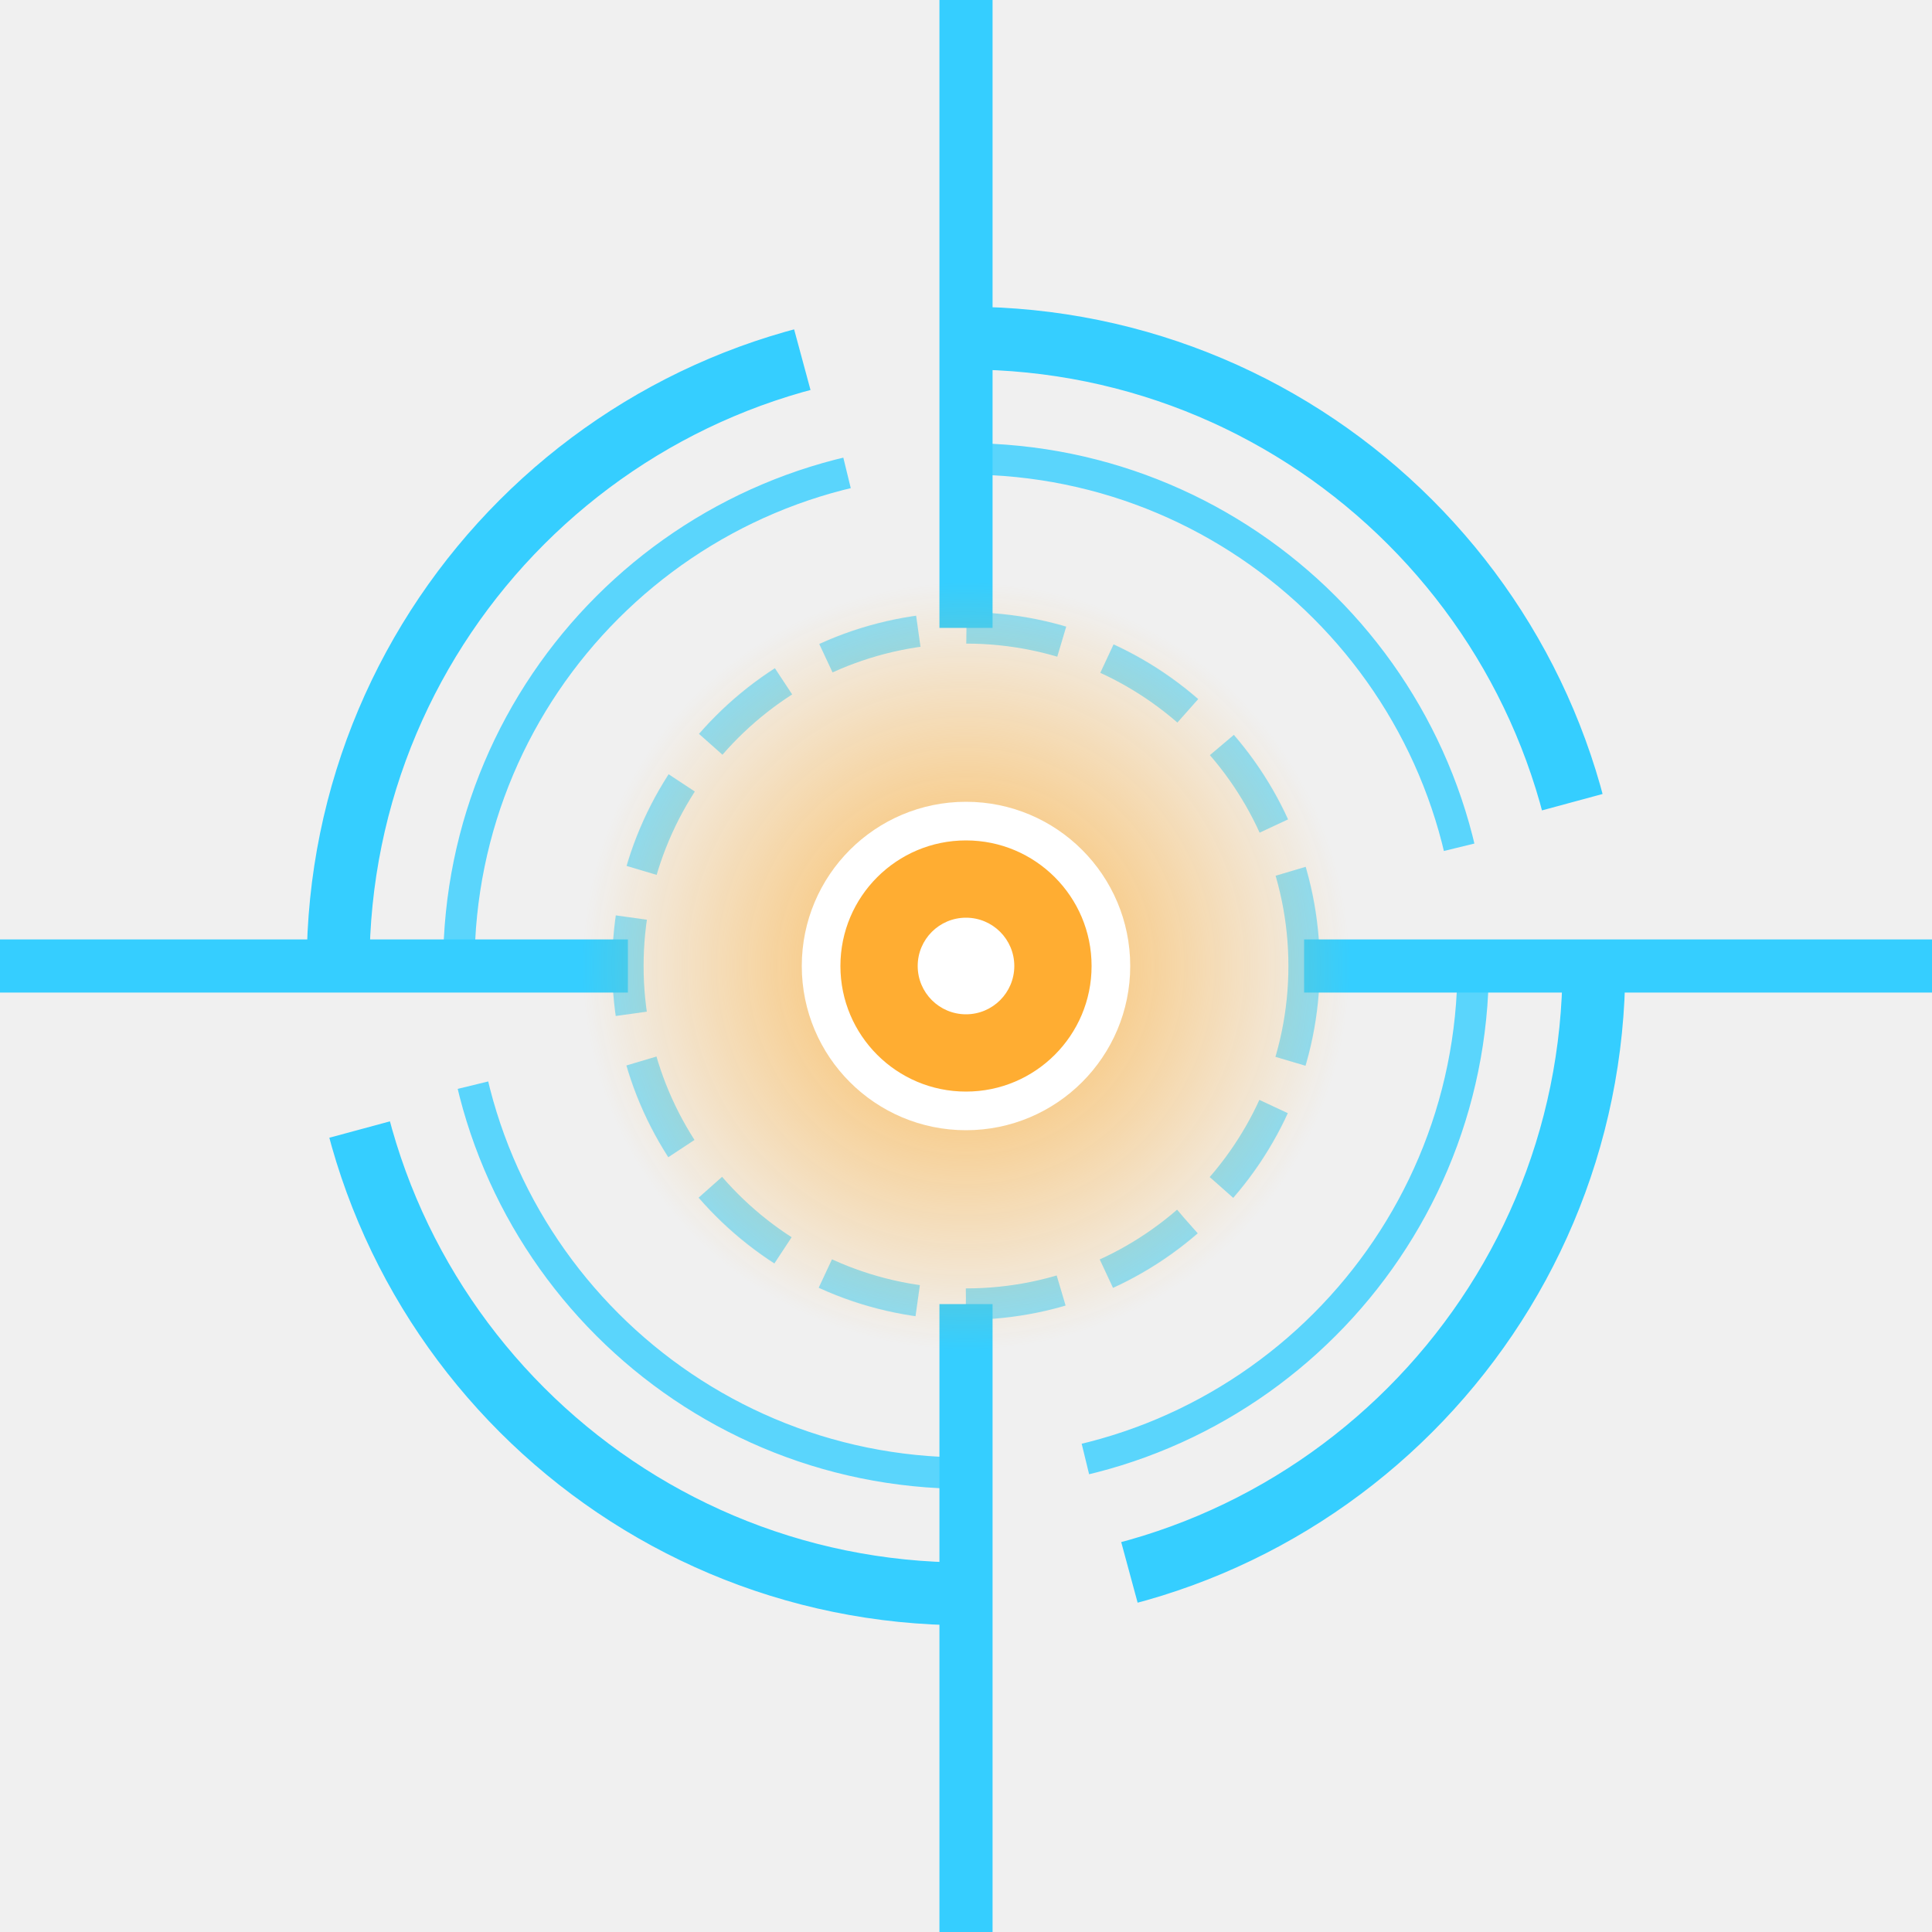
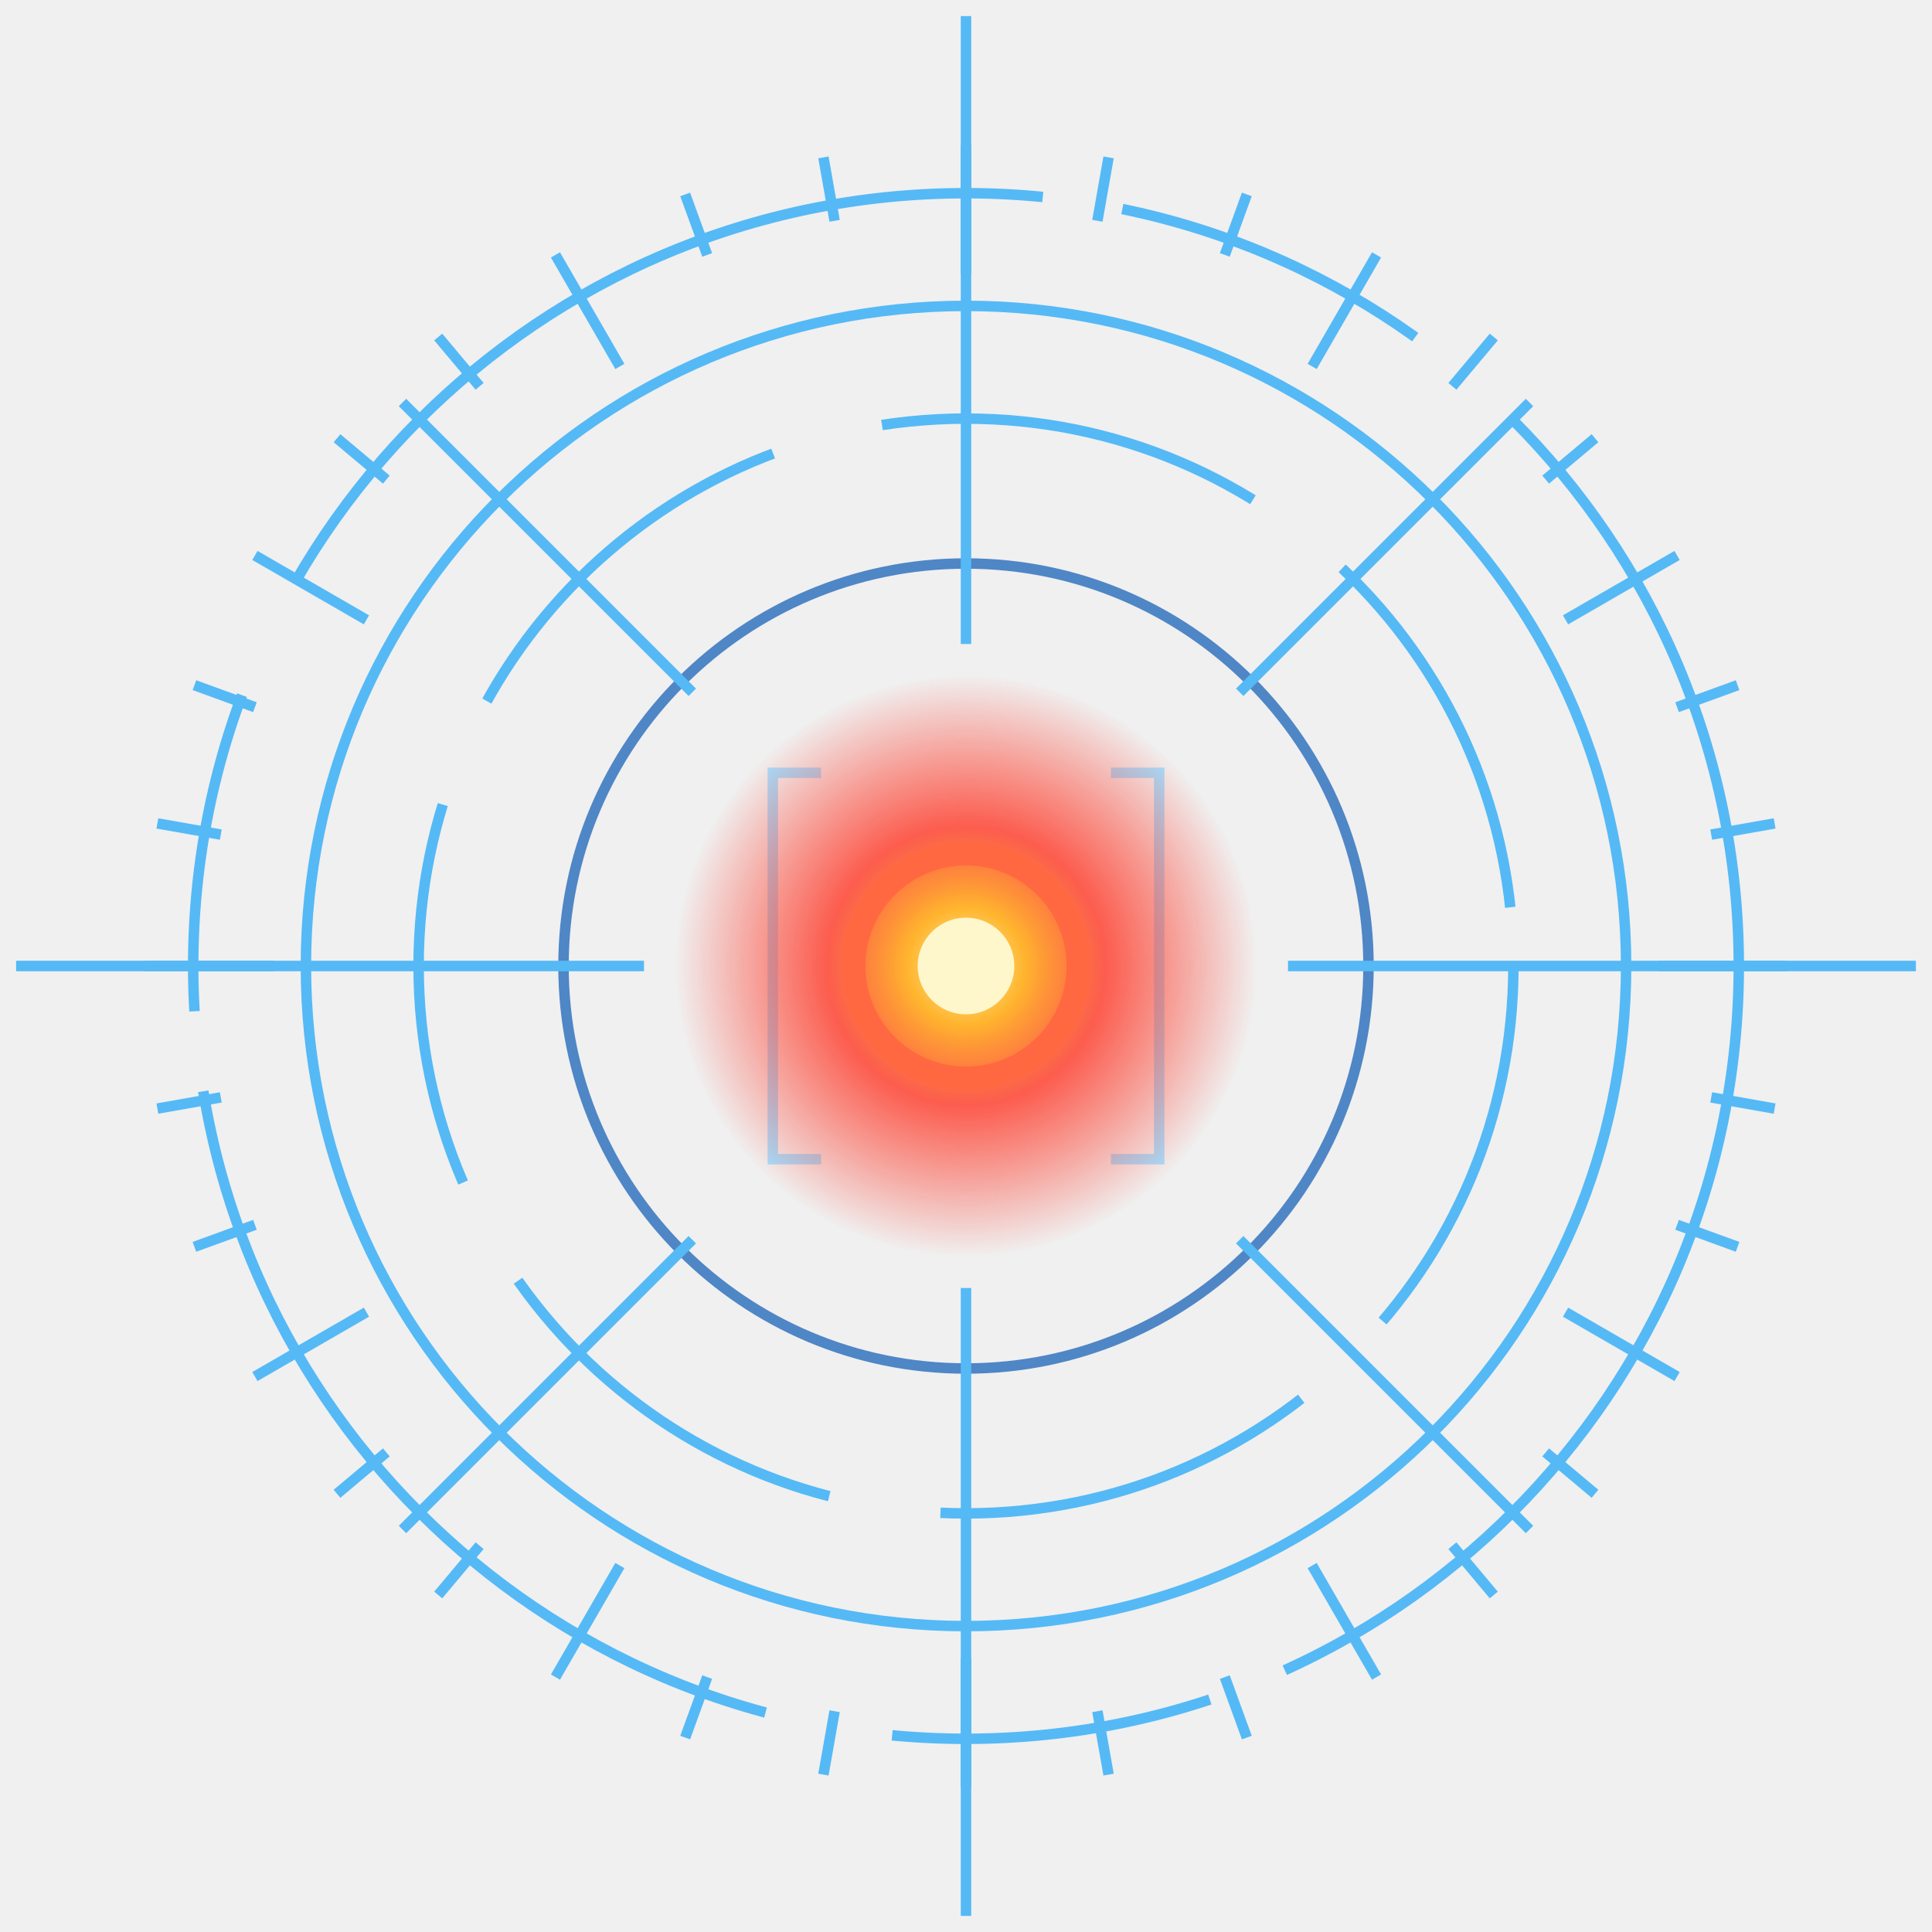
- <svg xmlns="http://www.w3.org/2000/svg" width="40" height="40" viewBox="0 0 40 40">
+ <svg xmlns="http://www.w3.org/2000/svg" width="360" height="360" viewBox="0 0 120 120">
  <defs>
    <radialGradient id="glow">
-       <stop stop-color="#ffad32" stop-opacity=".85" />
-       <stop offset="1" stop-color="#ffad32" stop-opacity="0" />
+       <stop stop-color="#fff2b0" />
+       <stop offset=".2" stop-color="#ffb52e" />
+       <stop offset=".48" stop-color="#ff3826" stop-opacity=".8" />
+       <stop offset="1" stop-color="#ff3020" stop-opacity="0" />
    </radialGradient>
  </defs>
-   <g fill="none" stroke="#35ceff" stroke-width=".65">
-     <circle cx="20" cy="20" r="13" stroke-dasharray="17 3.42" stroke-width="1.3" />
-     <circle cx="20" cy="20" r="10.5" opacity=".8" stroke-dasharray="14 2.5" />
-     <circle cx="20" cy="20" r="7" opacity=".55" stroke-dasharray="2 1" />
-     <path d="M20 0v13m0 14v13M0 20h13m14 0h13" stroke-width="1.1" />
+   <g fill="none" stroke="#55b9f6" stroke-width=".65">
+     <circle cx="60" cy="60" r="48" stroke-dasharray="55 5 20 8" />
+     <circle cx="60" cy="60" r="41" />
+     <circle cx="60" cy="60" r="34" stroke-dasharray="24 7" />
+     <circle cx="60" cy="60" r="25" stroke="#4f86c6" />
+     <path d="M 60 103 L 60 111" />
+     <path d="M 68.161 106.286 L 68.856 110.225" />
+     <path d="M 76.075 104.166 L 77.443 107.924" />
+     <path d="M 81.5 97.239 L 85.5 104.167" />
+     <path d="M 90.211 96.004 L 92.782 99.068" />
+     <path d="M 96.004 90.211 L 99.068 92.782" />
+     <path d="M 97.239 81.5 L 104.167 85.5" />
+     <path d="M 104.166 76.075 L 107.924 77.443" />
+     <path d="M 106.286 68.161 L 110.225 68.856" />
+     <path d="M 103 60 L 111 60" />
+     <path d="M 106.286 51.839 L 110.225 51.144" />
+     <path d="M 104.166 43.925 L 107.924 42.557" />
+     <path d="M 97.239 38.5 L 104.167 34.5" />
+     <path d="M 96.004 29.789 L 99.068 27.218" />
+     <path d="M 90.211 23.996 L 92.782 20.932" />
+     <path d="M 81.5 22.761 L 85.5 15.833" />
+     <path d="M 76.075 15.834 L 77.443 12.076" />
+     <path d="M 68.161 13.714 L 68.856 9.775" />
+     <path d="M 60 17 L 60 9" />
+     <path d="M 51.839 13.714 L 51.144 9.775" />
+     <path d="M 43.925 15.834 L 42.557 12.076" />
+     <path d="M 38.5 22.761 L 34.5 15.833" />
+     <path d="M 29.789 23.996 L 27.218 20.932" />
+     <path d="M 23.996 29.789 L 20.932 27.218" />
+     <path d="M 22.761 38.5 L 15.833 34.5" />
+     <path d="M 15.834 43.925 L 12.076 42.557" />
+     <path d="M 13.714 51.839 L 9.775 51.144" />
+     <path d="M 17 60 L 9 60" />
+     <path d="M 13.714 68.161 L 9.775 68.856" />
+     <path d="M 15.834 76.075 L 12.076 77.443" />
+     <path d="M 22.761 81.5 L 15.833 85.5" />
+     <path d="M 23.996 90.211 L 20.932 92.782" />
+     <path d="M 29.789 96.004 L 27.218 99.068" />
+     <path d="M 38.5 97.239 L 34.5 104.167" />
+     <path d="M 43.925 104.166 L 42.557 107.924" />
+     <path d="M 51.839 106.286 L 51.144 110.225" />
+     <path d="M60 1v39m0 40v39M1 60h39m40 0h39M25 25l18 18m34 34l18 18M25 95l18-18m34-34l18-18" />
+     <path d="M51 48h-3v24h3m18-24h3v24h-3" stroke="#a4dfff" />
  </g>
-   <circle cx="20" cy="20" r="8" fill="url(#glow)" />
-   <circle cx="20" cy="20" r="3" fill="#ffad32" stroke="#fff" stroke-width=".8" />
-   <circle cx="20" cy="20" r="1" fill="#fff" />
+   <circle cx="60" cy="60" r="18" fill="url(#glow)" />
+   <circle cx="60" cy="60" r="7" fill="none" stroke="#ff6840" stroke-width="1.5" />
+   <circle cx="60" cy="60" r="3" fill="#fff7cc" />
</svg>
